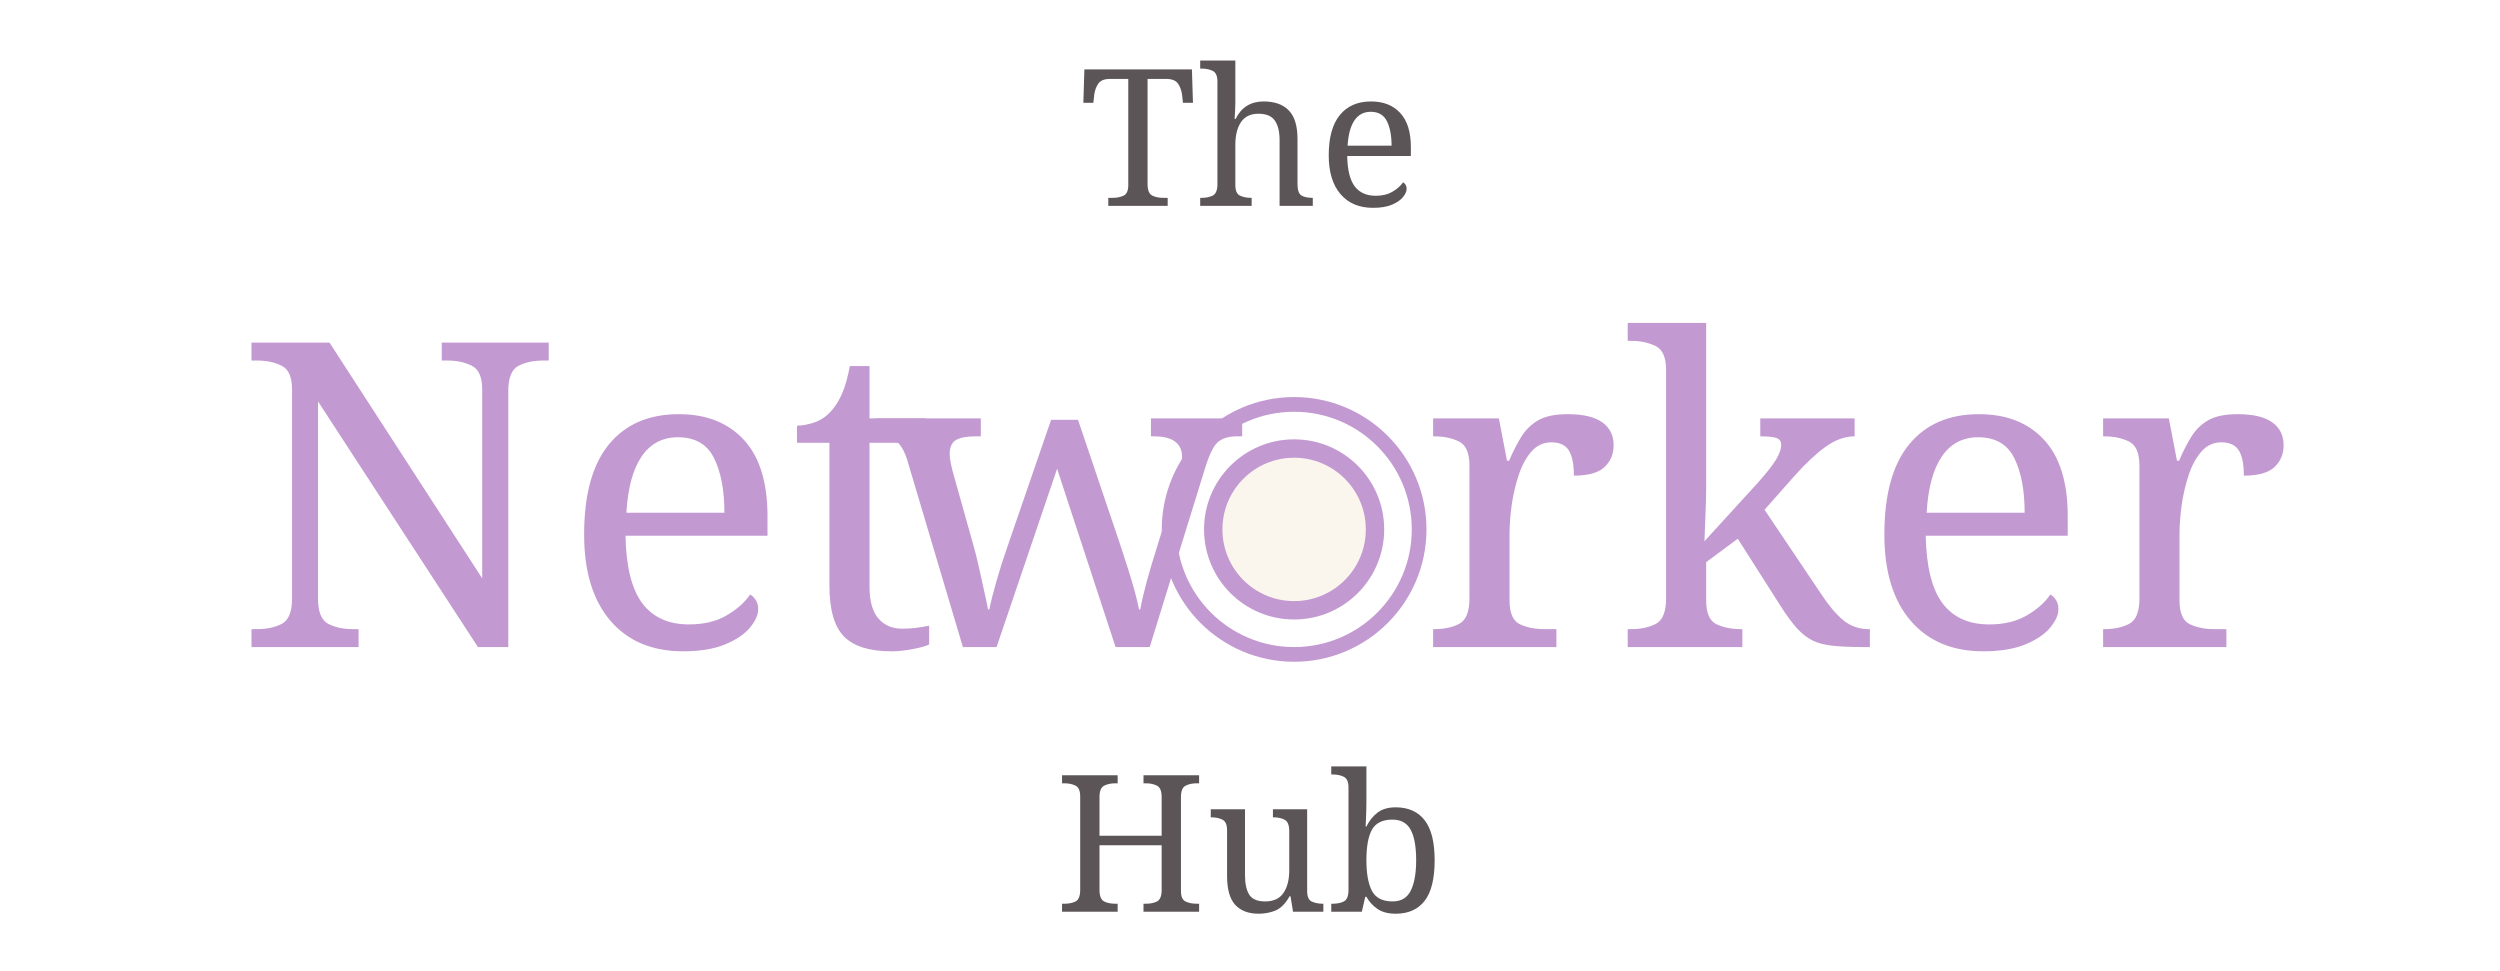
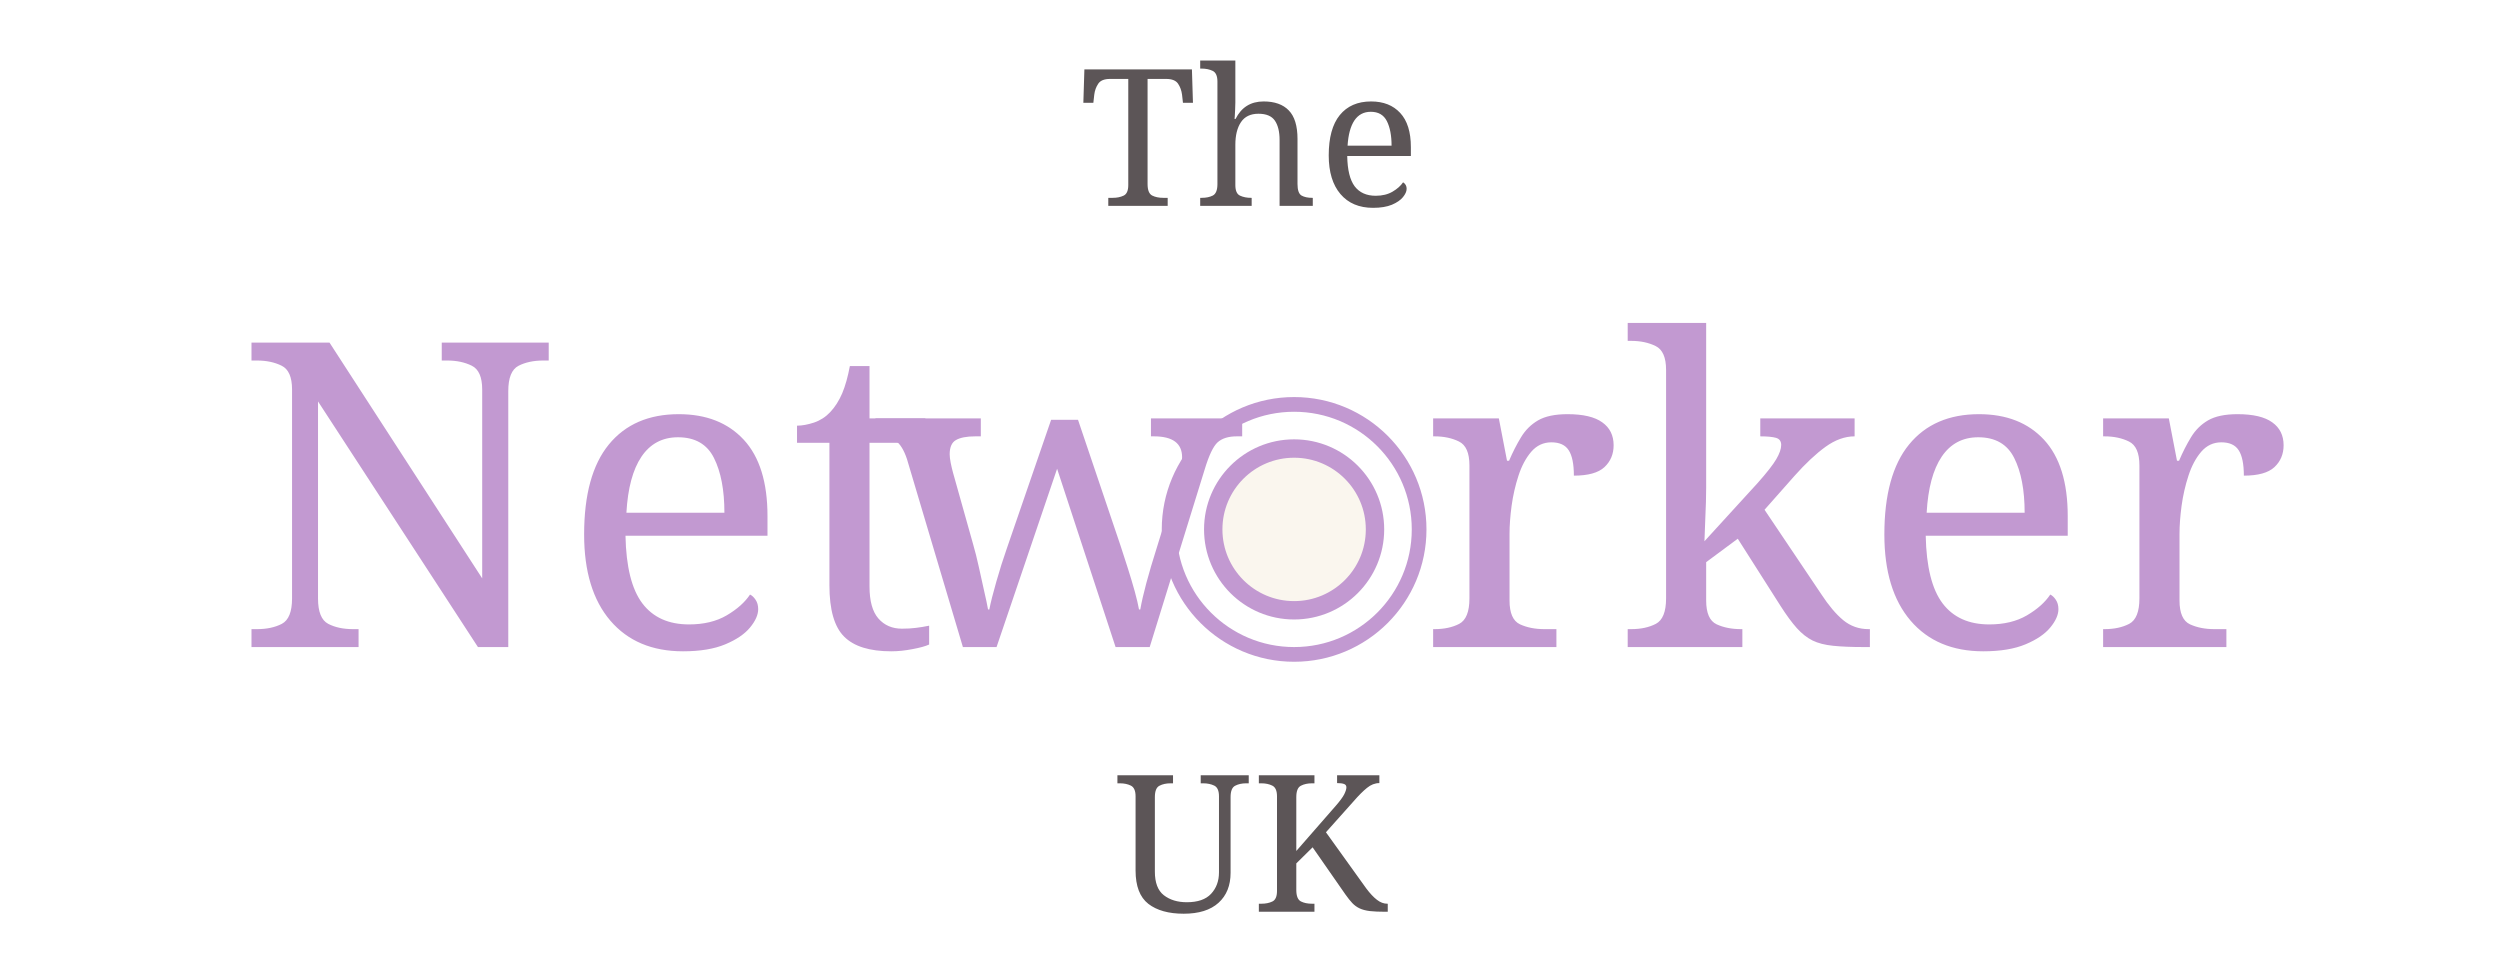
- <svg xmlns="http://www.w3.org/2000/svg" viewBox="0 0 340 132" role="img" aria-label="The Networker Hub">
+ <svg xmlns="http://www.w3.org/2000/svg" viewBox="0 0 340 132" role="img" aria-label="The Networker UK">
  <text x="170" y="28" text-anchor="middle" font-family="'DM Serif Display', Georgia, serif" font-size="26" fill="#5c5557">The</text>
  <text x="32" y="88" font-family="'DM Serif Display', Georgia, serif" font-size="58" fill="#c299d1">Net</text>
  <text x="119" y="88" font-family="'DM Serif Display', Georgia, serif" font-size="58" fill="#c299d1">w</text>
  <circle cx="176" cy="72" r="11" fill="#faf6ee" stroke="#c299d1" stroke-width="2.5" />
  <circle cx="176" cy="72" r="17" fill="none" stroke="#c299d1" stroke-width="2" />
  <text x="193" y="88" font-family="'DM Serif Display', Georgia, serif" font-size="58" fill="#c299d1">rker</text>
-   <text x="170" y="124" text-anchor="middle" font-family="'DM Serif Display', Georgia, serif" font-size="26" fill="#5c5557">Hub</text>
+   <text x="170" y="124" text-anchor="middle" font-family="'DM Serif Display', Georgia, serif" font-size="26" fill="#5c5557">UK</text>
</svg>
